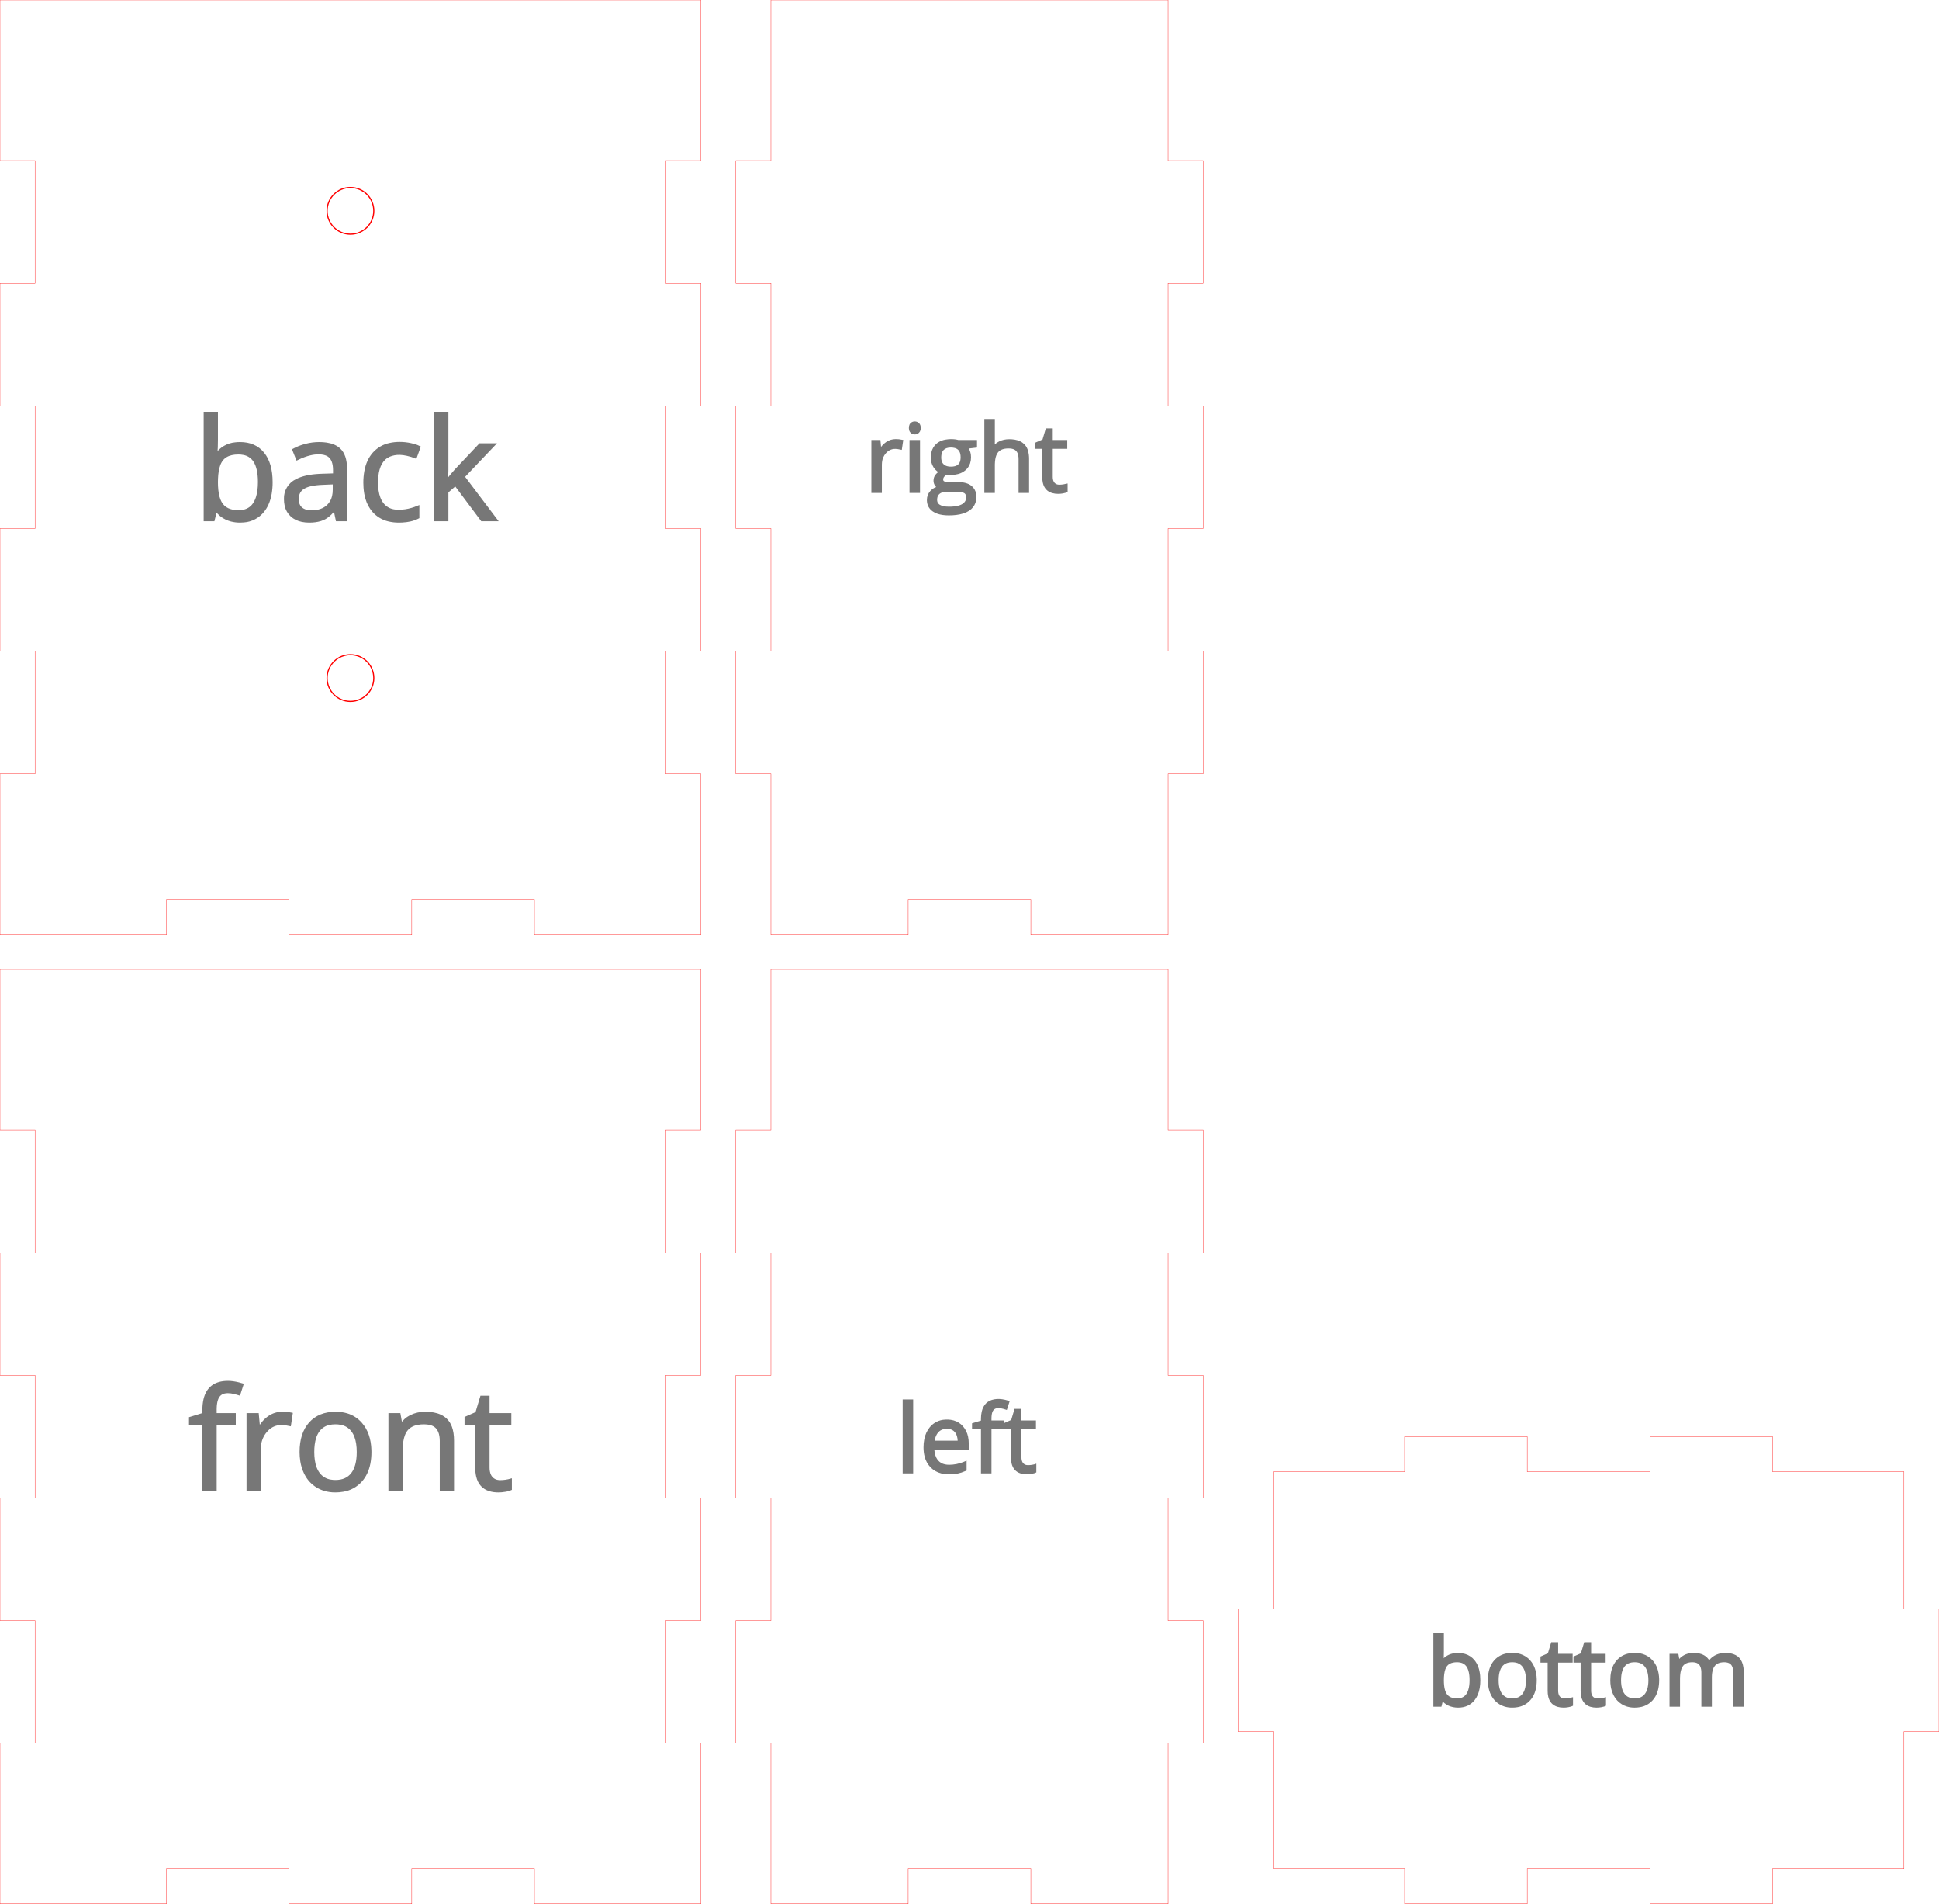
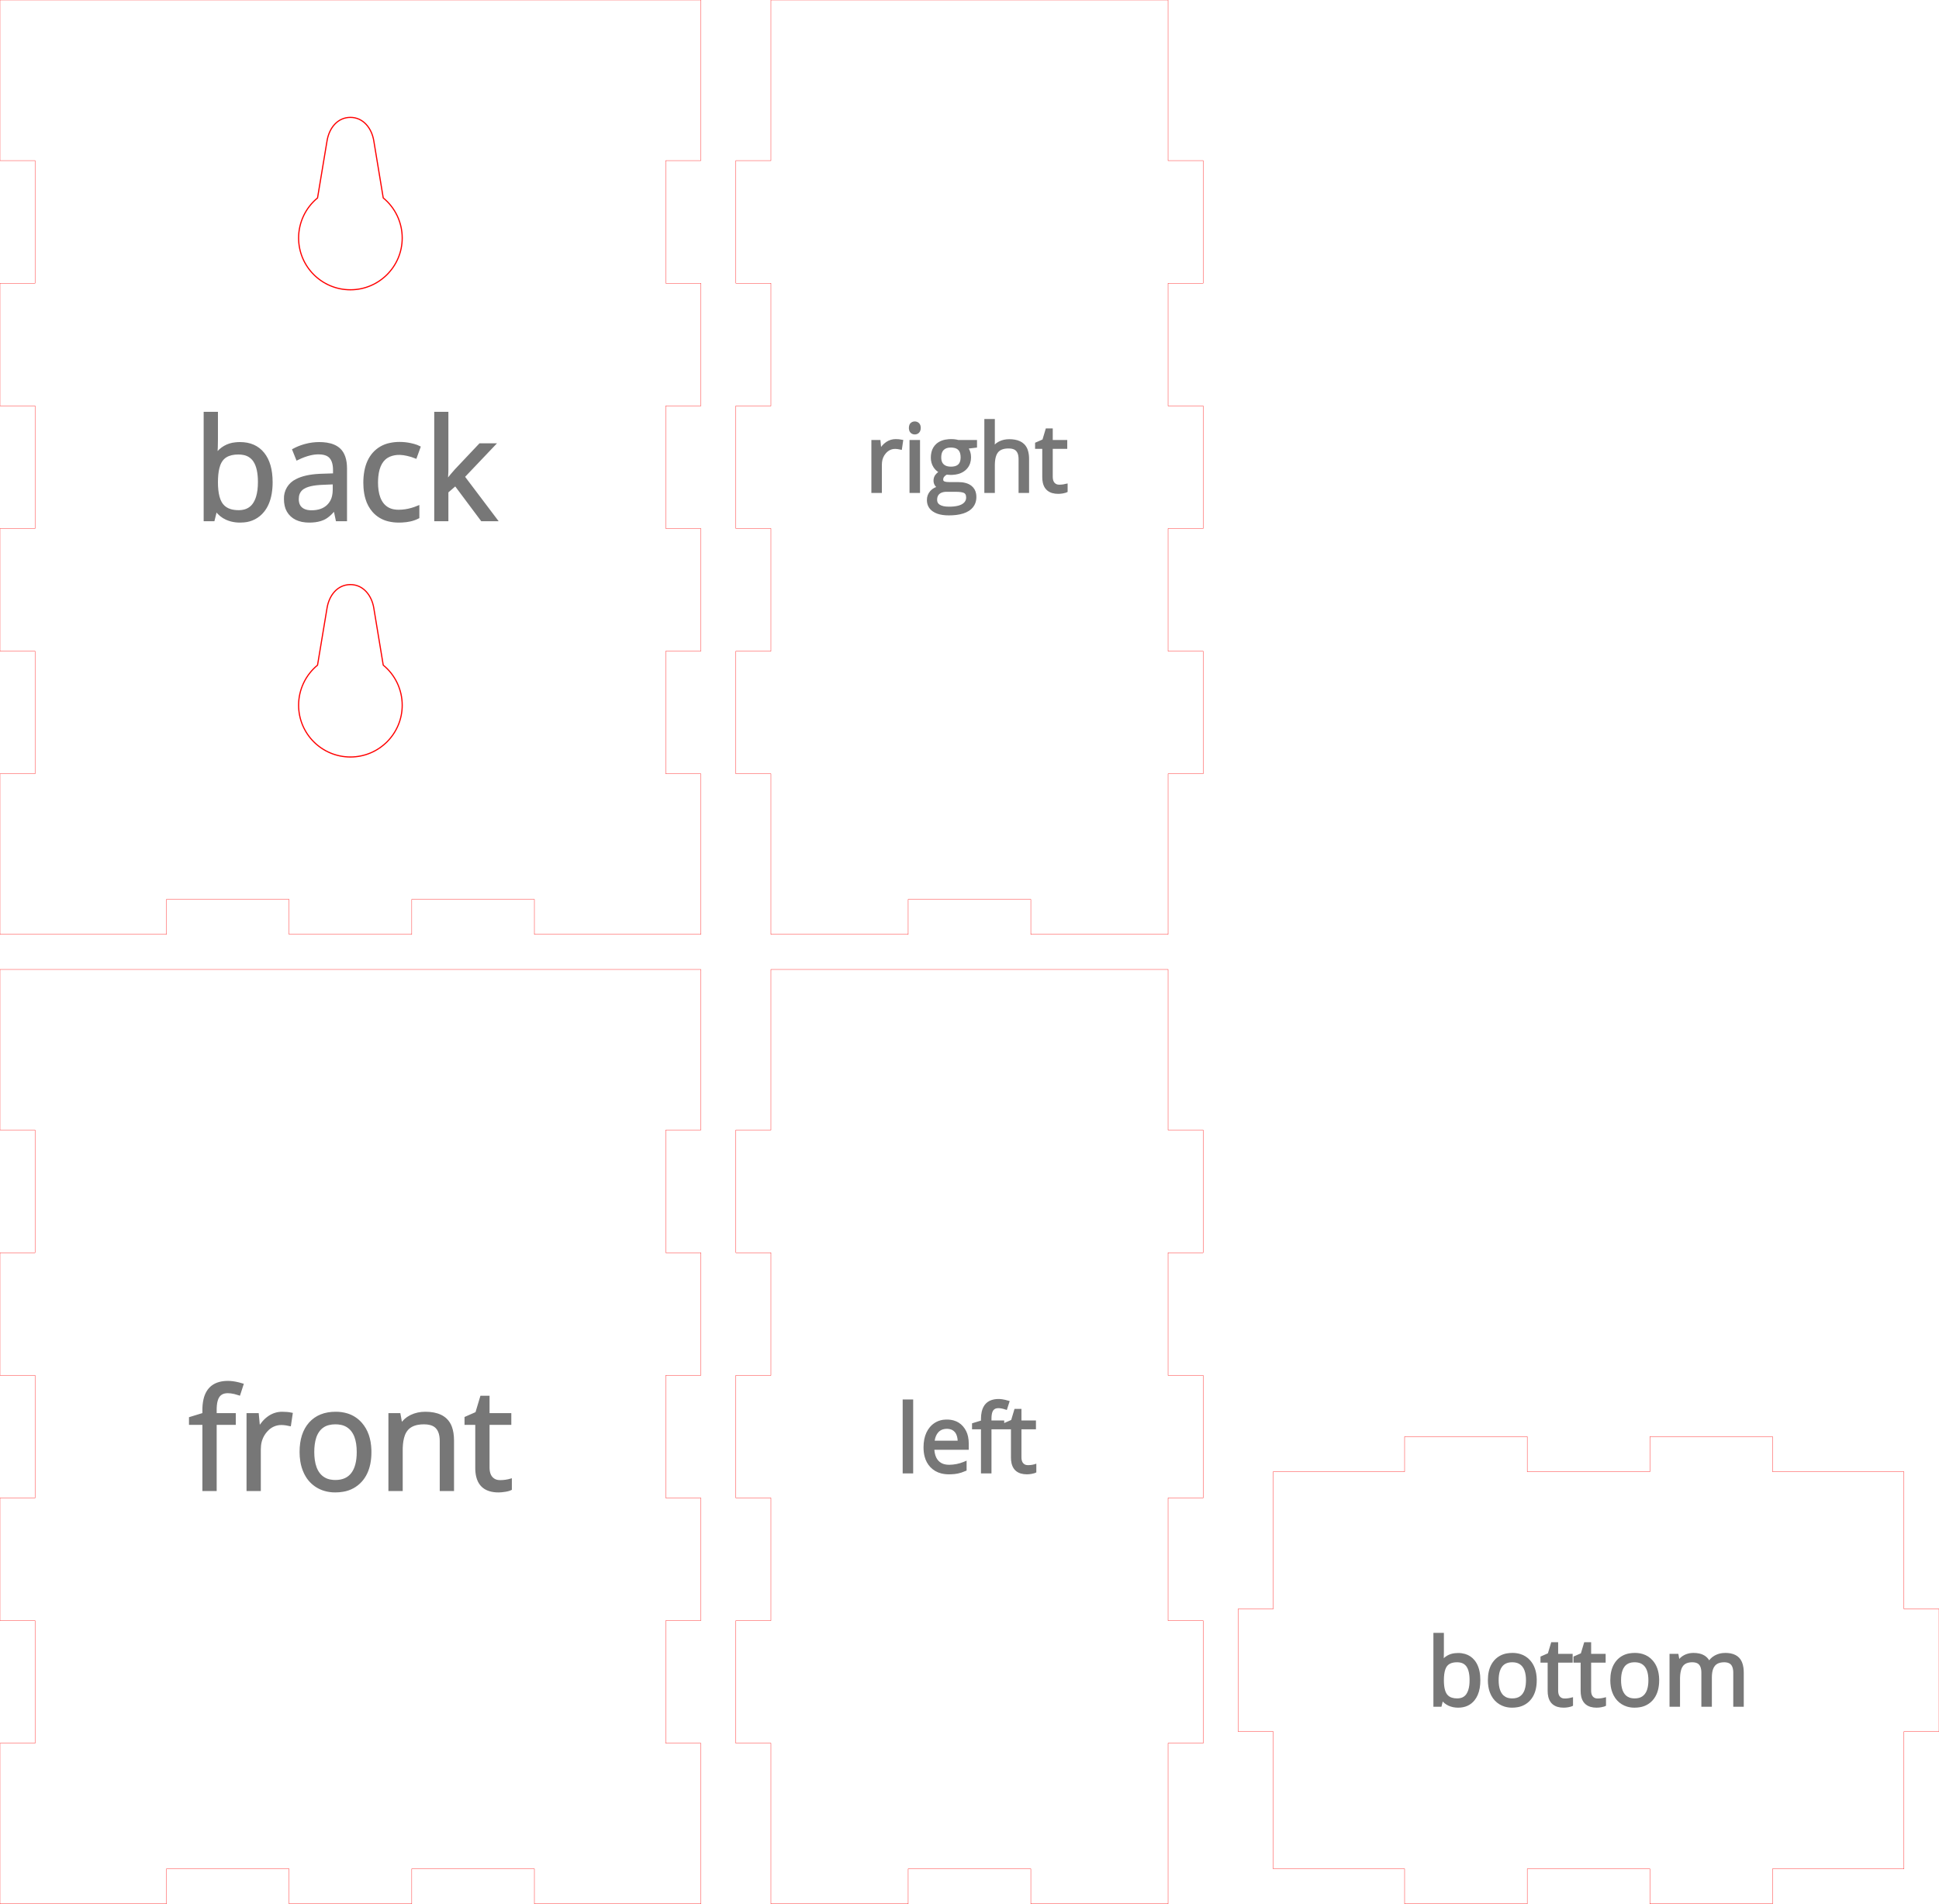
<svg xmlns="http://www.w3.org/2000/svg" width="166mm" height="163mm" viewBox="0 0 166 163" version="1.1" preserveAspectRatio="xMidYMid meet" id="svg13">
  <defs id="defs17" />
  <path d="m 0,83 v 13.75 h 3 v 10.5 H 0 v 10.5 h 3 v 10.5 H 0 v 10.5 h 3 v 10.5 H 0 v 10.5 3.25 h 14.25 v -3 h 10.5 v 3 h 10.5 v -3 h 10.5 v 3 H 56.25 60 v -13.75 h -3 v -10.5 h 3 v -10.5 h -3 v -10.5 h 3 v -10.5 h -3 v -10.5 h 3 V 86.25 83 Z" id="front_outsideCutPath" stroke="#FF0000" stroke-width="0.1" style="font-size:12px;fill:none;fill-rule:evenodd;stroke:#ff0000;stroke-width:0.1;stroke-linecap:round" vector-effect="non-scaling-stroke" />
  <path d="m 38.745,127.532 h -0.973 v -4.154 a 2.749,2.749 0 0 0 -0.031,-0.431 q -0.036,-0.227 -0.114,-0.408 a 1.157,1.157 0 0 0 -0.212,-0.333 q -0.289,-0.313 -0.844,-0.373 a 2.579,2.579 0 0 0 -0.275,-0.014 2.944,2.944 0 0 0 -0.551,0.048 q -0.596,0.114 -0.926,0.497 a 1.59,1.59 0 0 0 -0.276,0.483 q -0.166,0.444 -0.189,1.105 a 6.231,6.231 0 0 0 -0.003,0.211 v 3.369 h -0.973 v -6.422 h 0.791 l 0.158,0.879 h 0.047 a 1.97,1.97 0 0 1 0.771,-0.702 2.368,2.368 0 0 1 0.067,-0.033 q 0.539,-0.261 1.201,-0.261 0.77,0 1.286,0.246 a 1.748,1.748 0 0 1 0.46,0.314 1.686,1.686 0 0 1 0.411,0.644 q 0.175,0.473 0.175,1.146 z M 20.06,121.11 v 0.756 h -1.635 v 5.666 h -0.973 v -5.666 h -1.148 v -0.439 l 1.148,-0.352 v -0.357 a 3.942,3.942 0 0 1 0.092,-0.894 q 0.344,-1.474 1.977,-1.474 a 3.132,3.132 0 0 1 0.443,0.034 q 0.215,0.031 0.455,0.09 a 6.296,6.296 0 0 1 0.297,0.082 l -0.252,0.779 a 4.723,4.723 0 0 0 -0.367,-0.104 q -0.333,-0.078 -0.594,-0.078 a 1.312,1.312 0 0 0 -0.316,0.036 0.842,0.842 0 0 0 -0.499,0.33 1.125,1.125 0 0 0 -0.148,0.3 q -0.099,0.293 -0.113,0.729 a 4.592,4.592 0 0 0 -0.002,0.146 v 0.416 z m 23.636,5.619 v 0.745 a 0.957,0.957 0 0 1 -0.113,0.045 q -0.121,0.04 -0.294,0.071 a 3.638,3.638 0 0 1 -0.059,0.009 4.216,4.216 0 0 1 -0.274,0.036 q -0.13,0.013 -0.246,0.014 a 2.494,2.494 0 0 1 -0.033,0 2.54,2.54 0 0 1 -0.749,-0.1 q -0.823,-0.254 -1.038,-1.148 a 3.057,3.057 0 0 1 -0.077,-0.715 v -3.82 h -0.919 v -0.469 l 0.919,-0.404 0.411,-1.371 h 0.562 v 1.488 h 1.863 v 0.756 h -1.863 v 3.779 a 1.959,1.959 0 0 0 0.028,0.344 q 0.034,0.189 0.108,0.338 a 0.943,0.943 0 0 0 0.14,0.209 0.904,0.904 0 0 0 0.555,0.296 1.3,1.3 0 0 0 0.2,0.015 3.194,3.194 0 0 0 0.468,-0.034 2.943,2.943 0 0 0 0.03,-0.005 q 0.241,-0.038 0.381,-0.079 z m -18.767,-5.666 -0.135,0.903 a 4.287,4.287 0 0 0 -0.308,-0.057 q -0.214,-0.031 -0.395,-0.031 a 1.685,1.685 0 0 0 -1.245,0.538 2.306,2.306 0 0 0 -0.088,0.095 2.221,2.221 0 0 0 -0.536,1.247 2.952,2.952 0 0 0 -0.018,0.329 v 3.445 h -0.973 v -6.422 h 0.803 l 0.112,1.19 h 0.046 a 3.285,3.285 0 0 1 0.368,-0.525 2.509,2.509 0 0 1 0.494,-0.442 1.939,1.939 0 0 1 1.107,-0.34 4.465,4.465 0 0 1 0.4,0.017 3.259,3.259 0 0 1 0.368,0.053 z m 6.655,4.23 a 5.024,5.024 0 0 0 0.089,-0.978 5.708,5.708 0 0 0 -0.002,-0.154 q -0.039,-1.421 -0.792,-2.271 a 2.546,2.546 0 0 0 -1.182,-0.763 3.268,3.268 0 0 0 -0.96,-0.134 q -1.394,0 -2.179,0.876 -0.786,0.876 -0.786,2.446 a 4.866,4.866 0 0 0 0.062,0.788 3.598,3.598 0 0 0 0.302,0.982 3.197,3.197 0 0 0 0.071,0.138 2.633,2.633 0 0 0 0.96,1.022 2.708,2.708 0 0 0 0.622,0.276 3.123,3.123 0 0 0 0.907,0.128 3.777,3.777 0 0 0 0.66,-0.055 2.593,2.593 0 0 0 1.526,-0.827 q 0.525,-0.585 0.702,-1.474 z m -4.804,-0.978 a 4.926,4.926 0 0 0 0.047,0.704 q 0.105,0.726 0.445,1.171 a 1.594,1.594 0 0 0 1.039,0.612 2.416,2.416 0 0 0 0.409,0.033 q 0.955,0 1.45,-0.642 0.495,-0.641 0.495,-1.878 0,-0.785 -0.204,-1.329 a 2.003,2.003 0 0 0 -0.291,-0.531 1.6,1.6 0 0 0 -0.995,-0.594 2.453,2.453 0 0 0 -0.467,-0.042 2.315,2.315 0 0 0 -0.576,0.068 1.549,1.549 0 0 0 -0.865,0.559 2.011,2.011 0 0 0 -0.313,0.604 q -0.092,0.278 -0.136,0.618 a 5.14,5.14 0 0 0 -0.038,0.647 z" id="front_labelLayer" stroke="#777777" fill="#777777" style="font-size:12px;fill:#777777;fill-rule:evenodd;stroke:#777777;stroke-width:0.25mm;stroke-linecap:round" vector-effect="non-scaling-stroke" />
  <path d="m 66,83 v 13.75 h -3 v 10.5 h 3 v 10.5 h -3 v 10.5 h 3 v 10.5 h -3 v 10.5 h 3 v 10.5 3.25 h 11.75 v -3 h 10.5 v 3 h 10.5 1.25 v -13.75 h 3 v -10.5 h -3 v -10.5 h 3 v -10.5 h -3 v -10.5 h 3 v -10.5 h -3 V 86.25 83 Z" id="left_outsideCutPath" stroke="#FF0000" stroke-width="0.1" style="font-size:12px;fill:none;fill-rule:evenodd;stroke:#ff0000;stroke-width:0.1;stroke-linecap:round" vector-effect="non-scaling-stroke" />
  <path d="m 85.846,121.74 v 0.504 h -1.09 v 3.777 h -0.649 v -3.777 h -0.765 v -0.293 l 0.765,-0.234 v -0.239 a 2.628,2.628 0 0 1 0.062,-0.595 q 0.19,-0.812 0.966,-0.953 a 1.971,1.971 0 0 1 0.351,-0.03 2.088,2.088 0 0 1 0.296,0.023 q 0.23,0.033 0.501,0.114 l -0.168,0.52 q -0.375,-0.122 -0.64,-0.122 a 0.874,0.874 0 0 0 -0.211,0.024 0.562,0.562 0 0 0 -0.332,0.221 0.75,0.75 0 0 0 -0.1,0.2 q -0.076,0.227 -0.076,0.583 v 0.277 z m -3.035,1.848 v 0.41 h -2.95 a 2.603,2.603 0 0 0 0.046,0.436 q 0.047,0.237 0.141,0.424 a 1.217,1.217 0 0 0 0.194,0.284 1.178,1.178 0 0 0 0.619,0.349 1.785,1.785 0 0 0 0.399,0.042 3.425,3.425 0 0 0 1.282,-0.254 3.924,3.924 0 0 0 0.085,-0.035 v 0.578 a 3.893,3.893 0 0 1 -0.355,0.134 2.977,2.977 0 0 1 -0.295,0.079 2.722,2.722 0 0 1 -0.271,0.042 q -0.132,0.014 -0.283,0.019 a 5.283,5.283 0 0 1 -0.187,0.004 2.52,2.52 0 0 1 -0.63,-0.075 1.784,1.784 0 0 1 -0.868,-0.504 1.908,1.908 0 0 1 -0.456,-0.838 q -0.093,-0.346 -0.093,-0.767 a 3.405,3.405 0 0 1 0.063,-0.675 q 0.117,-0.574 0.447,-0.97 a 1.662,1.662 0 0 1 1.211,-0.604 2.292,2.292 0 0 1 0.158,-0.005 1.976,1.976 0 0 1 0.557,0.074 1.503,1.503 0 0 1 0.717,0.455 1.813,1.813 0 0 1 0.411,0.829 2.639,2.639 0 0 1 0.058,0.568 z m 5.785,1.898 v 0.496 a 0.638,0.638 0 0 1 -0.076,0.03 q -0.094,0.031 -0.235,0.054 a 2.811,2.811 0 0 1 -0.183,0.024 q -0.099,0.01 -0.186,0.01 a 1.694,1.694 0 0 1 -0.499,-0.068 q -0.549,-0.169 -0.692,-0.765 a 2.038,2.038 0 0 1 -0.051,-0.476 v -2.547 h -0.613 v -0.312 l 0.613,-0.27 0.273,-0.914 h 0.375 v 0.992 h 1.242 v 0.504 h -1.242 v 2.52 q 0,0.271 0.091,0.454 a 0.629,0.629 0 0 0 0.093,0.139 0.602,0.602 0 0 0 0.37,0.197 0.867,0.867 0 0 0 0.134,0.01 2.13,2.13 0 0 0 0.312,-0.022 1.963,1.963 0 0 0 0.02,-0.003 3.508,3.508 0 0 0 0.093,-0.016 q 0.09,-0.017 0.152,-0.034 a 0.975,0.975 0 0 0 0.009,-0.003 z m -10.543,-5.543 v 6.078 h -0.649 v -6.078 z m 1.824,3.528 h 2.238 a 2.21,2.21 0 0 0 -0.026,-0.356 q -0.032,-0.19 -0.099,-0.343 a 1.003,1.003 0 0 0 -0.148,-0.241 0.888,0.888 0 0 0 -0.535,-0.304 1.333,1.333 0 0 0 -0.246,-0.022 1.278,1.278 0 0 0 -0.37,0.051 0.988,0.988 0 0 0 -0.453,0.285 q -0.277,0.304 -0.348,0.819 a 2.45,2.45 0 0 0 -0.013,0.111 z" id="left_labelLayer" stroke="#777777" fill="#777777" style="font-size:12px;fill:#777777;fill-rule:evenodd;stroke:#777777;stroke-width:0.25mm;stroke-linecap:round" vector-effect="non-scaling-stroke" />
  <path d="m 38.215,41.213 h 0.047 a 5.758,5.758 0 0 1 0.142,-0.193 q 0.239,-0.31 0.625,-0.745 l 2.075,-2.197 h 1.154 l -2.602,2.736 2.783,3.686 h -1.177 l -2.268,-3.035 -0.732,0.633 V 44.5 h -0.961 v -9.117 h 0.961 v 4.834 A 6.482,6.482 0 0 1 38.259,40.4 q -0.009,0.307 -0.044,0.813 z m -19.682,2.461 h -0.07 L 18.258,44.5 h -0.697 v -9.117 h 0.972 v 2.215 q 0,0.72 -0.044,1.297 a 12.201,12.201 0 0 1 -0.003,0.039 h 0.047 a 2.211,2.211 0 0 1 1.614,-0.938 3.322,3.322 0 0 1 0.402,-0.023 q 1.265,0 1.966,0.864 0.7,0.864 0.7,2.446 a 5.703,5.703 0 0 1 -0.076,0.96 q -0.087,0.511 -0.276,0.921 a 2.734,2.734 0 0 1 -0.354,0.577 2.303,2.303 0 0 1 -1.637,0.861 3.299,3.299 0 0 1 -0.323,0.015 2.95,2.95 0 0 1 -0.742,-0.09 2.567,2.567 0 0 1 -0.404,-0.141 2.154,2.154 0 0 1 -0.87,-0.712 z M 29.584,44.5 H 28.863 L 28.67,43.586 h -0.047 q -0.339,0.426 -0.677,0.658 a 1.792,1.792 0 0 1 -0.281,0.159 2.243,2.243 0 0 1 -0.463,0.146 q -0.225,0.047 -0.485,0.062 a 4.377,4.377 0 0 1 -0.244,0.006 2.985,2.985 0 0 1 -0.608,-0.058 q -0.534,-0.111 -0.889,-0.434 a 1.599,1.599 0 0 1 -0.483,-0.843 2.447,2.447 0 0 1 -0.059,-0.557 1.683,1.683 0 0 1 0.957,-1.589 q 0.713,-0.379 1.956,-0.443 a 9.501,9.501 0 0 1 0.198,-0.008 l 1.09,-0.035 V 40.252 A 2.794,2.794 0 0 0 28.608,39.848 Q 28.577,39.641 28.513,39.476 A 1.085,1.085 0 0 0 28.31,39.136 0.987,0.987 0 0 0 27.905,38.872 Q 27.743,38.813 27.543,38.79 a 2.403,2.403 0 0 0 -0.273,-0.015 3.167,3.167 0 0 0 -0.729,0.091 q -0.51,0.121 -1.088,0.402 l -0.299,-0.745 a 4.485,4.485 0 0 1 0.866,-0.355 5.105,5.105 0 0 1 0.174,-0.049 4.504,4.504 0 0 1 1.134,-0.146 4.108,4.108 0 0 1 0.626,0.044 q 0.686,0.106 1.076,0.465 0.554,0.51 0.554,1.635 z m 6.287,-6.205 -0.299,0.826 Q 35.25,38.992 34.869,38.907 34.543,38.834 34.282,38.824 a 2.156,2.156 0 0 0 -0.087,-0.002 2.157,2.157 0 0 0 -0.876,0.165 q -0.918,0.405 -1.056,1.805 a 5.375,5.375 0 0 0 -0.025,0.526 4.711,4.711 0 0 0 0.047,0.686 q 0.051,0.348 0.159,0.631 a 2.017,2.017 0 0 0 0.272,0.5 1.545,1.545 0 0 0 1.001,0.598 2.353,2.353 0 0 0 0.414,0.035 4.072,4.072 0 0 0 1.123,-0.164 5.027,5.027 0 0 0 0.523,-0.182 v 0.861 a 2.767,2.767 0 0 1 -0.677,0.24 q -0.312,0.069 -0.676,0.087 A 5.334,5.334 0 0 1 34.154,44.617 3.635,3.635 0 0 1 33.27,44.516 2.465,2.465 0 0 1 31.995,43.759 2.813,2.813 0 0 1 31.41,42.684 Q 31.281,42.258 31.245,41.745 A 5.881,5.881 0 0 1 31.23,41.33 5.367,5.367 0 0 1 31.314,40.354 q 0.17,-0.923 0.693,-1.514 a 2.519,2.519 0 0 1 1.379,-0.793 3.818,3.818 0 0 1 0.833,-0.086 q 0.463,0 0.926,0.099 a 4.855,4.855 0 0 1 0.269,0.066 q 0.276,0.076 0.457,0.169 z m -16.523,0.733 a 1.294,1.294 0 0 0 -0.375,0.33 1.665,1.665 0 0 0 -0.241,0.459 q -0.163,0.456 -0.192,1.149 a 7.494,7.494 0 0 0 -0.007,0.317 6.431,6.431 0 0 0 0.032,0.665 q 0.07,0.67 0.294,1.079 a 1.467,1.467 0 0 0 0.125,0.193 1.411,1.411 0 0 0 0.716,0.483 q 0.319,0.1 0.732,0.1 a 1.939,1.939 0 0 0 0.55,-0.074 1.399,1.399 0 0 0 0.786,-0.58 2.233,2.233 0 0 0 0.276,-0.597 q 0.163,-0.534 0.163,-1.281 0,-1.188 -0.395,-1.803 a 1.614,1.614 0 0 0 -0.044,-0.066 1.418,1.418 0 0 0 -0.903,-0.571 2.25,2.25 0 0 0 -0.457,-0.044 q -0.647,0 -1.06,0.241 z m 9.263,2.894 v -0.58 l -0.972,0.041 a 7.142,7.142 0 0 0 -0.571,0.041 q -0.563,0.066 -0.915,0.221 a 1.494,1.494 0 0 0 -0.187,0.098 1.038,1.038 0 0 0 -0.495,0.753 1.536,1.536 0 0 0 -0.018,0.24 1.39,1.39 0 0 0 0.035,0.319 q 0.07,0.299 0.284,0.484 0.276,0.238 0.742,0.27 a 2.188,2.188 0 0 0 0.152,0.005 q 0.908,0 1.427,-0.498 a 1.629,1.629 0 0 0 0.454,-0.813 q 0.063,-0.262 0.064,-0.571 a 3.098,3.098 0 0 0 0,-0.01 z" id="back_labelLayer" stroke="#777777" fill="#777777" style="font-size:12px;fill:#777777;fill-rule:evenodd;stroke:#777777;stroke-width:0.25mm;stroke-linecap:round" vector-effect="non-scaling-stroke" />
  <path d="m 66,0 v 13.75 h -3 v 10.5 h 3 v 10.5 h -3 v 10.5 h 3 v 10.5 h -3 v 10.5 h 3 V 76.75 80 h 11.75 v -3 h 10.5 v 3 H 98.75 100 V 66.25 h 3 v -10.5 h -3 v -10.5 h 3 v -10.5 h -3 v -10.5 h 3 v -10.5 h -3 V 3.25 0 Z" id="right_outsideCutPath" stroke="#FF0000" stroke-width="0.1" style="font-size:12px;fill:none;fill-rule:evenodd;stroke:#ff0000;stroke-width:0.1;stroke-linecap:round" vector-effect="non-scaling-stroke" />
  <path d="m 87.975,42.078 h -0.649 v -2.769 q 0,-0.334 -0.097,-0.56 a 0.771,0.771 0 0 0 -0.141,-0.222 0.731,0.731 0 0 0 -0.3,-0.191 Q 86.67,38.294 86.525,38.279 A 1.719,1.719 0 0 0 86.342,38.27 q -0.676,0 -0.987,0.367 a 1.079,1.079 0 0 0 -0.183,0.324 q -0.11,0.297 -0.125,0.739 a 4.185,4.185 0 0 0 -0.002,0.14 v 2.238 H 84.396 V 36 h 0.649 v 1.84 q 0,0.239 -0.016,0.419 a 2.536,2.536 0 0 1 -0.015,0.132 h 0.039 a 1.296,1.296 0 0 1 0.454,-0.437 1.583,1.583 0 0 1 0.091,-0.05 q 0.353,-0.177 0.806,-0.177 a 2.631,2.631 0 0 1 0.442,0.034 q 0.463,0.079 0.736,0.339 a 1.129,1.129 0 0 1 0.279,0.437 q 0.066,0.182 0.094,0.407 a 2.804,2.804 0 0 1 0.02,0.341 z m -5.938,-4.281 h 1.481 v 0.41 l -0.793,0.094 q 0.092,0.115 0.167,0.289 a 1.999,1.999 0 0 1 0.028,0.068 1.248,1.248 0 0 1 0.074,0.298 1.602,1.602 0 0 1 0.012,0.2 1.487,1.487 0 0 1 -0.068,0.461 1.202,1.202 0 0 1 -0.362,0.543 1.438,1.438 0 0 1 -0.566,0.298 q -0.214,0.06 -0.468,0.073 a 2.816,2.816 0 0 1 -0.146,0.004 2.084,2.084 0 0 1 -0.241,-0.013 1.76,1.76 0 0 1 -0.118,-0.018 q -0.236,0.125 -0.338,0.287 a 0.488,0.488 0 0 0 -0.076,0.264 q 0,0.17 0.136,0.254 a 0.36,0.36 0 0 0 0.009,0.005 0.455,0.455 0 0 0 0.1,0.042 q 0.146,0.042 0.396,0.042 h 0.757 q 0.696,0 1.069,0.293 a 0.949,0.949 0 0 1 0.352,0.605 1.425,1.425 0 0 1 0.021,0.247 1.404,1.404 0 0 1 -0.08,0.486 q -0.13,0.353 -0.468,0.583 a 1.54,1.54 0 0 1 -0.022,0.015 q -0.398,0.26 -1.05,0.339 A 5.14,5.14 0 0 1 81.229,44 q -0.552,0 -0.937,-0.135 a 1.507,1.507 0 0 1 -0.358,-0.178 q -0.426,-0.292 -0.454,-0.81 a 1.369,1.369 0 0 1 -0.001,-0.072 0.991,0.991 0 0 1 0.25,-0.676 1.132,1.132 0 0 1 0.388,-0.284 1.605,1.605 0 0 1 0.315,-0.103 0.673,0.673 0 0 1 -0.262,-0.211 0.799,0.799 0 0 1 -0.014,-0.019 0.601,0.601 0 0 1 -0.11,-0.325 0.745,0.745 0 0 1 -0.001,-0.039 0.742,0.742 0 0 1 0.037,-0.238 0.657,0.657 0 0 1 0.088,-0.172 0.928,0.928 0 0 1 0.122,-0.138 q 0.066,-0.061 0.149,-0.121 a 2.037,2.037 0 0 1 0.123,-0.081 1.137,1.137 0 0 1 -0.493,-0.395 1.409,1.409 0 0 1 -0.048,-0.069 q -0.209,-0.329 -0.209,-0.75 a 1.873,1.873 0 0 1 0.05,-0.443 1.233,1.233 0 0 1 0.372,-0.641 q 0.365,-0.329 0.991,-0.374 a 2.864,2.864 0 0 1 0.205,-0.007 q 0.336,0 0.605,0.078 z m 9.238,3.746 v 0.496 a 0.638,0.638 0 0 1 -0.075,0.03 q -0.094,0.031 -0.235,0.054 a 2.811,2.811 0 0 1 -0.183,0.024 q -0.099,0.009 -0.186,0.009 A 1.694,1.694 0 0 1 90.097,42.089 Q 89.548,41.92 89.404,41.324 a 2.038,2.038 0 0 1 -0.05,-0.476 V 38.301 H 88.74 v -0.313 l 0.614,-0.269 0.273,-0.914 h 0.375 v 0.992 h 1.242 v 0.504 h -1.242 v 2.519 q 0,0.272 0.091,0.455 a 0.629,0.629 0 0 0 0.093,0.139 0.602,0.602 0 0 0 0.37,0.197 0.867,0.867 0 0 0 0.133,0.01 2.13,2.13 0 0 0 0.312,-0.022 1.963,1.963 0 0 0 0.02,-0.003 3.508,3.508 0 0 0 0.094,-0.016 q 0.09,-0.017 0.152,-0.035 a 0.975,0.975 0 0 0 0.008,-0.002 z M 77.189,37.766 77.1,38.367 Q 76.878,38.318 76.7,38.31 a 1.521,1.521 0 0 0 -0.069,-0.001 q -0.52,0 -0.889,0.421 a 1.481,1.481 0 0 0 -0.357,0.832 1.968,1.968 0 0 0 -0.012,0.219 v 2.297 h -0.648 v -4.281 h 0.535 l 0.074,0.793 h 0.031 a 2.19,2.19 0 0 1 0.245,-0.35 1.673,1.673 0 0 1 0.329,-0.295 q 0.336,-0.226 0.739,-0.226 0.285,0 0.511,0.047 z m 1.45,0.031 v 4.281 H 77.99 v -4.281 z m 3.175,4.183 h -0.777 a 1.491,1.491 0 0 0 -0.269,0.023 q -0.152,0.028 -0.273,0.091 a 0.76,0.76 0 0 0 -0.145,0.097 0.683,0.683 0 0 0 -0.225,0.388 1.038,1.038 0 0 0 -0.021,0.218 0.651,0.651 0 0 0 0.042,0.241 q 0.07,0.175 0.25,0.286 0.293,0.18 0.84,0.18 a 4.359,4.359 0 0 0 0.426,-0.019 q 0.427,-0.042 0.695,-0.176 a 1.077,1.077 0 0 0 0.088,-0.049 0.946,0.946 0 0 0 0.22,-0.184 0.709,0.709 0 0 0 0.173,-0.478 0.877,0.877 0 0 0 -0.016,-0.175 q -0.043,-0.21 -0.199,-0.308 -0.164,-0.102 -0.547,-0.127 A 4.126,4.126 0 0 0 81.814,41.98 Z m -1.359,-2.812 a 1.266,1.266 0 0 0 0.026,0.265 q 0.055,0.258 0.228,0.415 a 0.838,0.838 0 0 0 0.337,0.183 q 0.129,0.037 0.282,0.045 a 1.67,1.67 0 0 0 0.088,0.002 1.413,1.413 0 0 0 0.37,-0.044 q 0.579,-0.158 0.579,-0.878 A 1.394,1.394 0 0 0 82.318,38.774 Q 82.195,38.346 81.76,38.233 a 1.41,1.41 0 0 0 -0.356,-0.042 q -0.457,0 -0.703,0.246 a 0.778,0.778 0 0 0 -0.188,0.318 q -0.04,0.122 -0.052,0.272 a 1.706,1.706 0 0 0 -0.006,0.141 z m -2.51,-2.65 a 0.719,0.719 0 0 0 -0.009,0.119 0.766,0.766 0 0 0 0.003,0.073 q 0.006,0.065 0.024,0.119 a 0.335,0.335 0 0 0 0.082,0.134 q 0.109,0.107 0.273,0.107 a 0.378,0.378 0 0 0 0.27,-0.107 0.316,0.316 0 0 0 0.062,-0.082 q 0.028,-0.053 0.041,-0.121 a 0.671,0.671 0 0 0 0.01,-0.123 q 0,-0.107 -0.027,-0.187 a 0.327,0.327 0 0 0 -0.086,-0.138 0.382,0.382 0 0 0 -0.27,-0.105 0.495,0.495 0 0 0 -0.032,10e-4 0.375,0.375 0 0 0 -0.241,0.103 0.303,0.303 0 0 0 -0.067,0.095 q -0.023,0.049 -0.033,0.112 z" id="right_labelLayer" stroke="#777777" fill="#777777" style="font-size:12px;fill:#777777;fill-rule:evenodd;stroke:#777777;stroke-width:0.25mm;stroke-linecap:round" vector-effect="non-scaling-stroke" />
  <path d="m 109,126 v 11.75 h -3 v 10.5 h 3 v 10.5 1.25 h 11.25 v 3 h 10.5 v -3 h 10.5 v 3 h 10.5 v -3 h 10.5 0.75 v -11.75 h 3 v -10.5 h -3 V 127.25 126 h -11.25 v -3 h -10.5 v 3 h -10.5 v -3 h -10.5 v 3 h -10.5 z" id="bottom_outsideCutPath" stroke="#FF0000" stroke-width="0.1" style="font-size:12px;fill:none;fill-rule:evenodd;stroke:#ff0000;stroke-width:0.1;stroke-linecap:round" vector-effect="non-scaling-stroke" />
  <path d="m 149.16,146 h -0.648 v -2.785 a 1.913,1.913 0 0 0 -0.02,-0.282 q -0.045,-0.306 -0.199,-0.486 -0.191,-0.224 -0.568,-0.252 a 1.505,1.505 0 0 0 -0.112,-0.004 1.669,1.669 0 0 0 -0.339,0.033 q -0.354,0.073 -0.555,0.315 a 1.072,1.072 0 0 0 -0.182,0.329 q -0.107,0.301 -0.107,0.741 V 146 h -0.649 v -2.785 a 1.913,1.913 0 0 0 -0.019,-0.282 q -0.046,-0.306 -0.2,-0.486 a 0.68,0.68 0 0 0 -0.312,-0.203 q -0.113,-0.037 -0.251,-0.048 a 1.518,1.518 0 0 0 -0.12,-0.005 q -0.609,0 -0.893,0.366 a 1.087,1.087 0 0 0 -0.161,0.306 q -0.104,0.296 -0.119,0.739 a 4.514,4.514 0 0 0 -0.003,0.152 V 146 h -0.648 v -4.281 h 0.527 l 0.105,0.586 h 0.032 q 0.183,-0.313 0.517,-0.489 a 1.539,1.539 0 0 1 0.608,-0.17 1.859,1.859 0 0 1 0.14,-0.005 2.123,2.123 0 0 1 0.478,0.049 q 0.294,0.068 0.499,0.229 a 1.107,1.107 0 0 1 0.336,0.448 h 0.031 a 1.354,1.354 0 0 1 0.51,-0.506 1.627,1.627 0 0 1 0.045,-0.025 1.641,1.641 0 0 1 0.602,-0.183 2.046,2.046 0 0 1 0.226,-0.012 2.254,2.254 0 0 1 0.409,0.034 q 0.227,0.042 0.404,0.135 a 1.069,1.069 0 0 1 0.275,0.204 q 0.263,0.271 0.334,0.78 a 2.974,2.974 0 0 1 0.027,0.413 z m -25.672,-0.551 h -0.047 L 123.305,146 h -0.465 v -6.078 h 0.648 v 1.476 q 0,0.48 -0.029,0.865 a 8.109,8.109 0 0 1 -0.002,0.026 h 0.031 a 1.474,1.474 0 0 1 1.076,-0.625 2.215,2.215 0 0 1 0.268,-0.016 1.982,1.982 0 0 1 0.558,0.075 1.484,1.484 0 0 1 0.753,0.502 q 0.373,0.461 0.448,1.229 a 4.162,4.162 0 0 1 0.018,0.401 3.802,3.802 0 0 1 -0.05,0.64 q -0.104,0.606 -0.42,0.999 -0.471,0.584 -1.307,0.584 -0.418,0 -0.764,-0.154 a 1.436,1.436 0 0 1 -0.58,-0.475 z m 11.055,0.016 v 0.496 a 0.638,0.638 0 0 1 -0.076,0.03 q -0.094,0.031 -0.235,0.054 a 2.811,2.811 0 0 1 -0.183,0.024 q -0.099,0.009 -0.186,0.009 a 1.694,1.694 0 0 1 -0.499,-0.067 q -0.548,-0.169 -0.692,-0.765 a 2.038,2.038 0 0 1 -0.051,-0.477 v -2.546 h -0.613 v -0.313 l 0.613,-0.269 0.274,-0.915 h 0.375 v 0.993 h 1.242 v 0.504 h -1.242 v 2.519 q 0,0.272 0.09,0.455 a 0.629,0.629 0 0 0 0.093,0.139 0.602,0.602 0 0 0 0.37,0.197 0.867,0.867 0 0 0 0.134,0.01 2.13,2.13 0 0 0 0.312,-0.022 1.963,1.963 0 0 0 0.02,-0.004 3.508,3.508 0 0 0 0.094,-0.016 q 0.089,-0.016 0.151,-0.034 a 0.975,0.975 0 0 0 0.009,-0.002 z m 2.824,0 v 0.496 a 0.638,0.638 0 0 1 -0.075,0.03 q -0.094,0.031 -0.235,0.054 a 2.811,2.811 0 0 1 -0.184,0.024 q -0.098,0.009 -0.186,0.009 a 1.694,1.694 0 0 1 -0.499,-0.067 q -0.548,-0.169 -0.692,-0.765 a 2.038,2.038 0 0 1 -0.051,-0.477 v -2.546 h -0.613 v -0.313 l 0.613,-0.269 0.274,-0.915 h 0.375 v 0.993 h 1.242 v 0.504 h -1.242 v 2.519 q 0,0.272 0.09,0.455 a 0.629,0.629 0 0 0 0.093,0.139 0.602,0.602 0 0 0 0.371,0.197 0.867,0.867 0 0 0 0.133,0.01 2.13,2.13 0 0 0 0.312,-0.022 1.963,1.963 0 0 0 0.02,-0.004 3.508,3.508 0 0 0 0.094,-0.016 q 0.089,-0.016 0.151,-0.034 a 0.975,0.975 0 0 0 0.009,-0.002 z m -6.457,0.025 a 1.809,1.809 0 0 0 0.216,-0.296 q 0.311,-0.533 0.311,-1.339 a 3.806,3.806 0 0 0 -0.001,-0.103 q -0.026,-0.947 -0.528,-1.514 a 1.698,1.698 0 0 0 -0.788,-0.508 2.179,2.179 0 0 0 -0.64,-0.089 2.518,2.518 0 0 0 -0.452,0.038 1.715,1.715 0 0 0 -1.001,0.546 1.791,1.791 0 0 0 -0.22,0.305 q -0.303,0.528 -0.303,1.325 a 3.244,3.244 0 0 0 0.041,0.526 2.399,2.399 0 0 0 0.201,0.654 2.131,2.131 0 0 0 0.047,0.092 1.755,1.755 0 0 0 0.641,0.681 1.806,1.806 0 0 0 0.414,0.185 2.082,2.082 0 0 0 0.605,0.085 2.518,2.518 0 0 0 0.44,-0.037 1.729,1.729 0 0 0 1.017,-0.551 z m 10.481,0 a 1.809,1.809 0 0 0 0.215,-0.296 q 0.312,-0.533 0.312,-1.339 a 3.806,3.806 0 0 0 -0.001,-0.103 q -0.026,-0.947 -0.528,-1.514 a 1.698,1.698 0 0 0 -0.788,-0.508 2.179,2.179 0 0 0 -0.64,-0.089 2.518,2.518 0 0 0 -0.452,0.038 1.715,1.715 0 0 0 -1.001,0.546 1.791,1.791 0 0 0 -0.22,0.305 q -0.304,0.528 -0.304,1.325 a 3.244,3.244 0 0 0 0.041,0.526 2.399,2.399 0 0 0 0.202,0.654 2.131,2.131 0 0 0 0.047,0.092 1.755,1.755 0 0 0 0.64,0.681 1.806,1.806 0 0 0 0.414,0.185 2.082,2.082 0 0 0 0.606,0.085 2.518,2.518 0 0 0 0.439,-0.037 1.729,1.729 0 0 0 1.018,-0.551 z m -13.215,-1.635 a 3.284,3.284 0 0 0 0.031,0.469 q 0.07,0.484 0.297,0.781 a 1.063,1.063 0 0 0 0.692,0.408 1.61,1.61 0 0 0 0.273,0.022 1.506,1.506 0 0 0 0.397,-0.049 1.048,1.048 0 0 0 0.57,-0.379 1.392,1.392 0 0 0 0.216,-0.422 q 0.064,-0.195 0.092,-0.433 a 3.416,3.416 0 0 0 0.022,-0.397 3.235,3.235 0 0 0 -0.031,-0.461 q -0.034,-0.234 -0.105,-0.425 a 1.335,1.335 0 0 0 -0.194,-0.354 1.067,1.067 0 0 0 -0.664,-0.396 1.635,1.635 0 0 0 -0.311,-0.028 q -0.637,0 -0.961,0.418 a 1.341,1.341 0 0 0 -0.208,0.403 q -0.116,0.348 -0.116,0.843 z m 10.48,0 a 3.284,3.284 0 0 0 0.031,0.469 q 0.07,0.484 0.297,0.781 a 1.063,1.063 0 0 0 0.693,0.408 1.61,1.61 0 0 0 0.272,0.022 1.506,1.506 0 0 0 0.398,-0.049 1.048,1.048 0 0 0 0.569,-0.379 1.392,1.392 0 0 0 0.217,-0.422 q 0.063,-0.195 0.091,-0.433 a 3.416,3.416 0 0 0 0.022,-0.397 3.235,3.235 0 0 0 -0.031,-0.461 q -0.033,-0.234 -0.105,-0.425 a 1.335,1.335 0 0 0 -0.194,-0.354 1.067,1.067 0 0 0 -0.663,-0.396 1.635,1.635 0 0 0 -0.312,-0.028 q -0.636,0 -0.961,0.418 a 1.341,1.341 0 0 0 -0.208,0.403 q -0.116,0.348 -0.116,0.843 z m -13.918,-1.664 a 1.822,1.822 0 0 0 -0.353,0.032 q -0.395,0.078 -0.604,0.349 a 1.11,1.11 0 0 0 -0.16,0.306 q -0.133,0.371 -0.133,0.977 0,0.903 0.301,1.291 a 0.941,0.941 0 0 0 0.477,0.322 q 0.213,0.067 0.488,0.067 a 1.293,1.293 0 0 0 0.367,-0.049 0.933,0.933 0 0 0 0.524,-0.386 q 0.209,-0.312 0.269,-0.817 a 3.715,3.715 0 0 0 0.023,-0.435 3.831,3.831 0 0 0 -0.023,-0.437 q -0.055,-0.477 -0.24,-0.766 a 1.076,1.076 0 0 0 -0.029,-0.044 0.946,0.946 0 0 0 -0.603,-0.381 1.5,1.5 0 0 0 -0.304,-0.029 z" id="bottom_labelLayer" stroke="#777777" fill="#777777" style="font-size:12px;fill:#777777;fill-rule:evenodd;stroke:#777777;stroke-width:0.25mm;stroke-linecap:round" vector-effect="non-scaling-stroke" />
  <path d="m 0,0 v 13.75 h 3 v 10.5 H 0 v 10.5 h 3 v 10.5 H 0 v 10.5 h 3 v 10.5 H 0 V 76.75 80 h 14.25 v -3 h 10.5 v 3 h 10.5 v -3 h 10.5 v 3 H 56.25 60 V 66.25 h -3 v -10.5 h 3 v -10.5 h -3 v -10.5 h 3 v -10.5 h -3 v -10.5 h 3 V 3.25 0 Z" id="back_outsideCutPath" stroke="#FF0000" stroke-width="0.1" style="font-size:12px;fill:none;fill-rule:evenodd;stroke:#ff0000;stroke-width:0.1;stroke-linecap:round" vector-effect="non-scaling-stroke" />
-   <circle style="fill:none;stroke:#ff0000;stroke-width:0.1;stroke-linecap:round;stroke-linejoin:round;stroke-opacity:1" id="path844" cx="30" cy="18.05" r="2" />
-   <circle style="fill:none;stroke:#ff0000;stroke-width:0.1;stroke-linecap:round;stroke-linejoin:round;stroke-opacity:1" id="path844-3" cx="30" cy="58.05" r="2" />
+   <path id="path844" style="fill:none;stroke:#ff0000;stroke-width:0.1;stroke-linecap:round;stroke-linejoin:round;stroke-miterlimit:4;stroke-dasharray:none;stroke-opacity:1" d="m 30,10.05 c -1.105,0 -1.818,0.91 -2,2 l -0.816,4.898 a 4.435,4.435 0 0 0 -1.62,3.427 4.435,4.435 0 0 0 4.435,4.435 4.435,4.435 0 0 0 4.435,-4.435 4.435,4.435 0 0 0 -1.625,-3.431 L 32,12.05 C 31.824,10.984 31.105,10.05 30,10.05 Z" />
+   <path id="path844-5" style="fill:none;stroke:#ff0000;stroke-width:0.1;stroke-linecap:round;stroke-linejoin:round;stroke-miterlimit:4;stroke-dasharray:none;stroke-opacity:1" d="m 30,50.05 c -1.105,0 -1.818,0.91 -2,2 l -0.816,4.898 a 4.435,4.435 0 0 0 -1.62,3.427 4.435,4.435 0 0 0 4.435,4.435 4.435,4.435 0 0 0 4.435,-4.435 4.435,4.435 0 0 0 -1.625,-3.431 L 32,52.05 C 31.824,50.984 31.105,50.05 30,50.05 Z" />
</svg>
